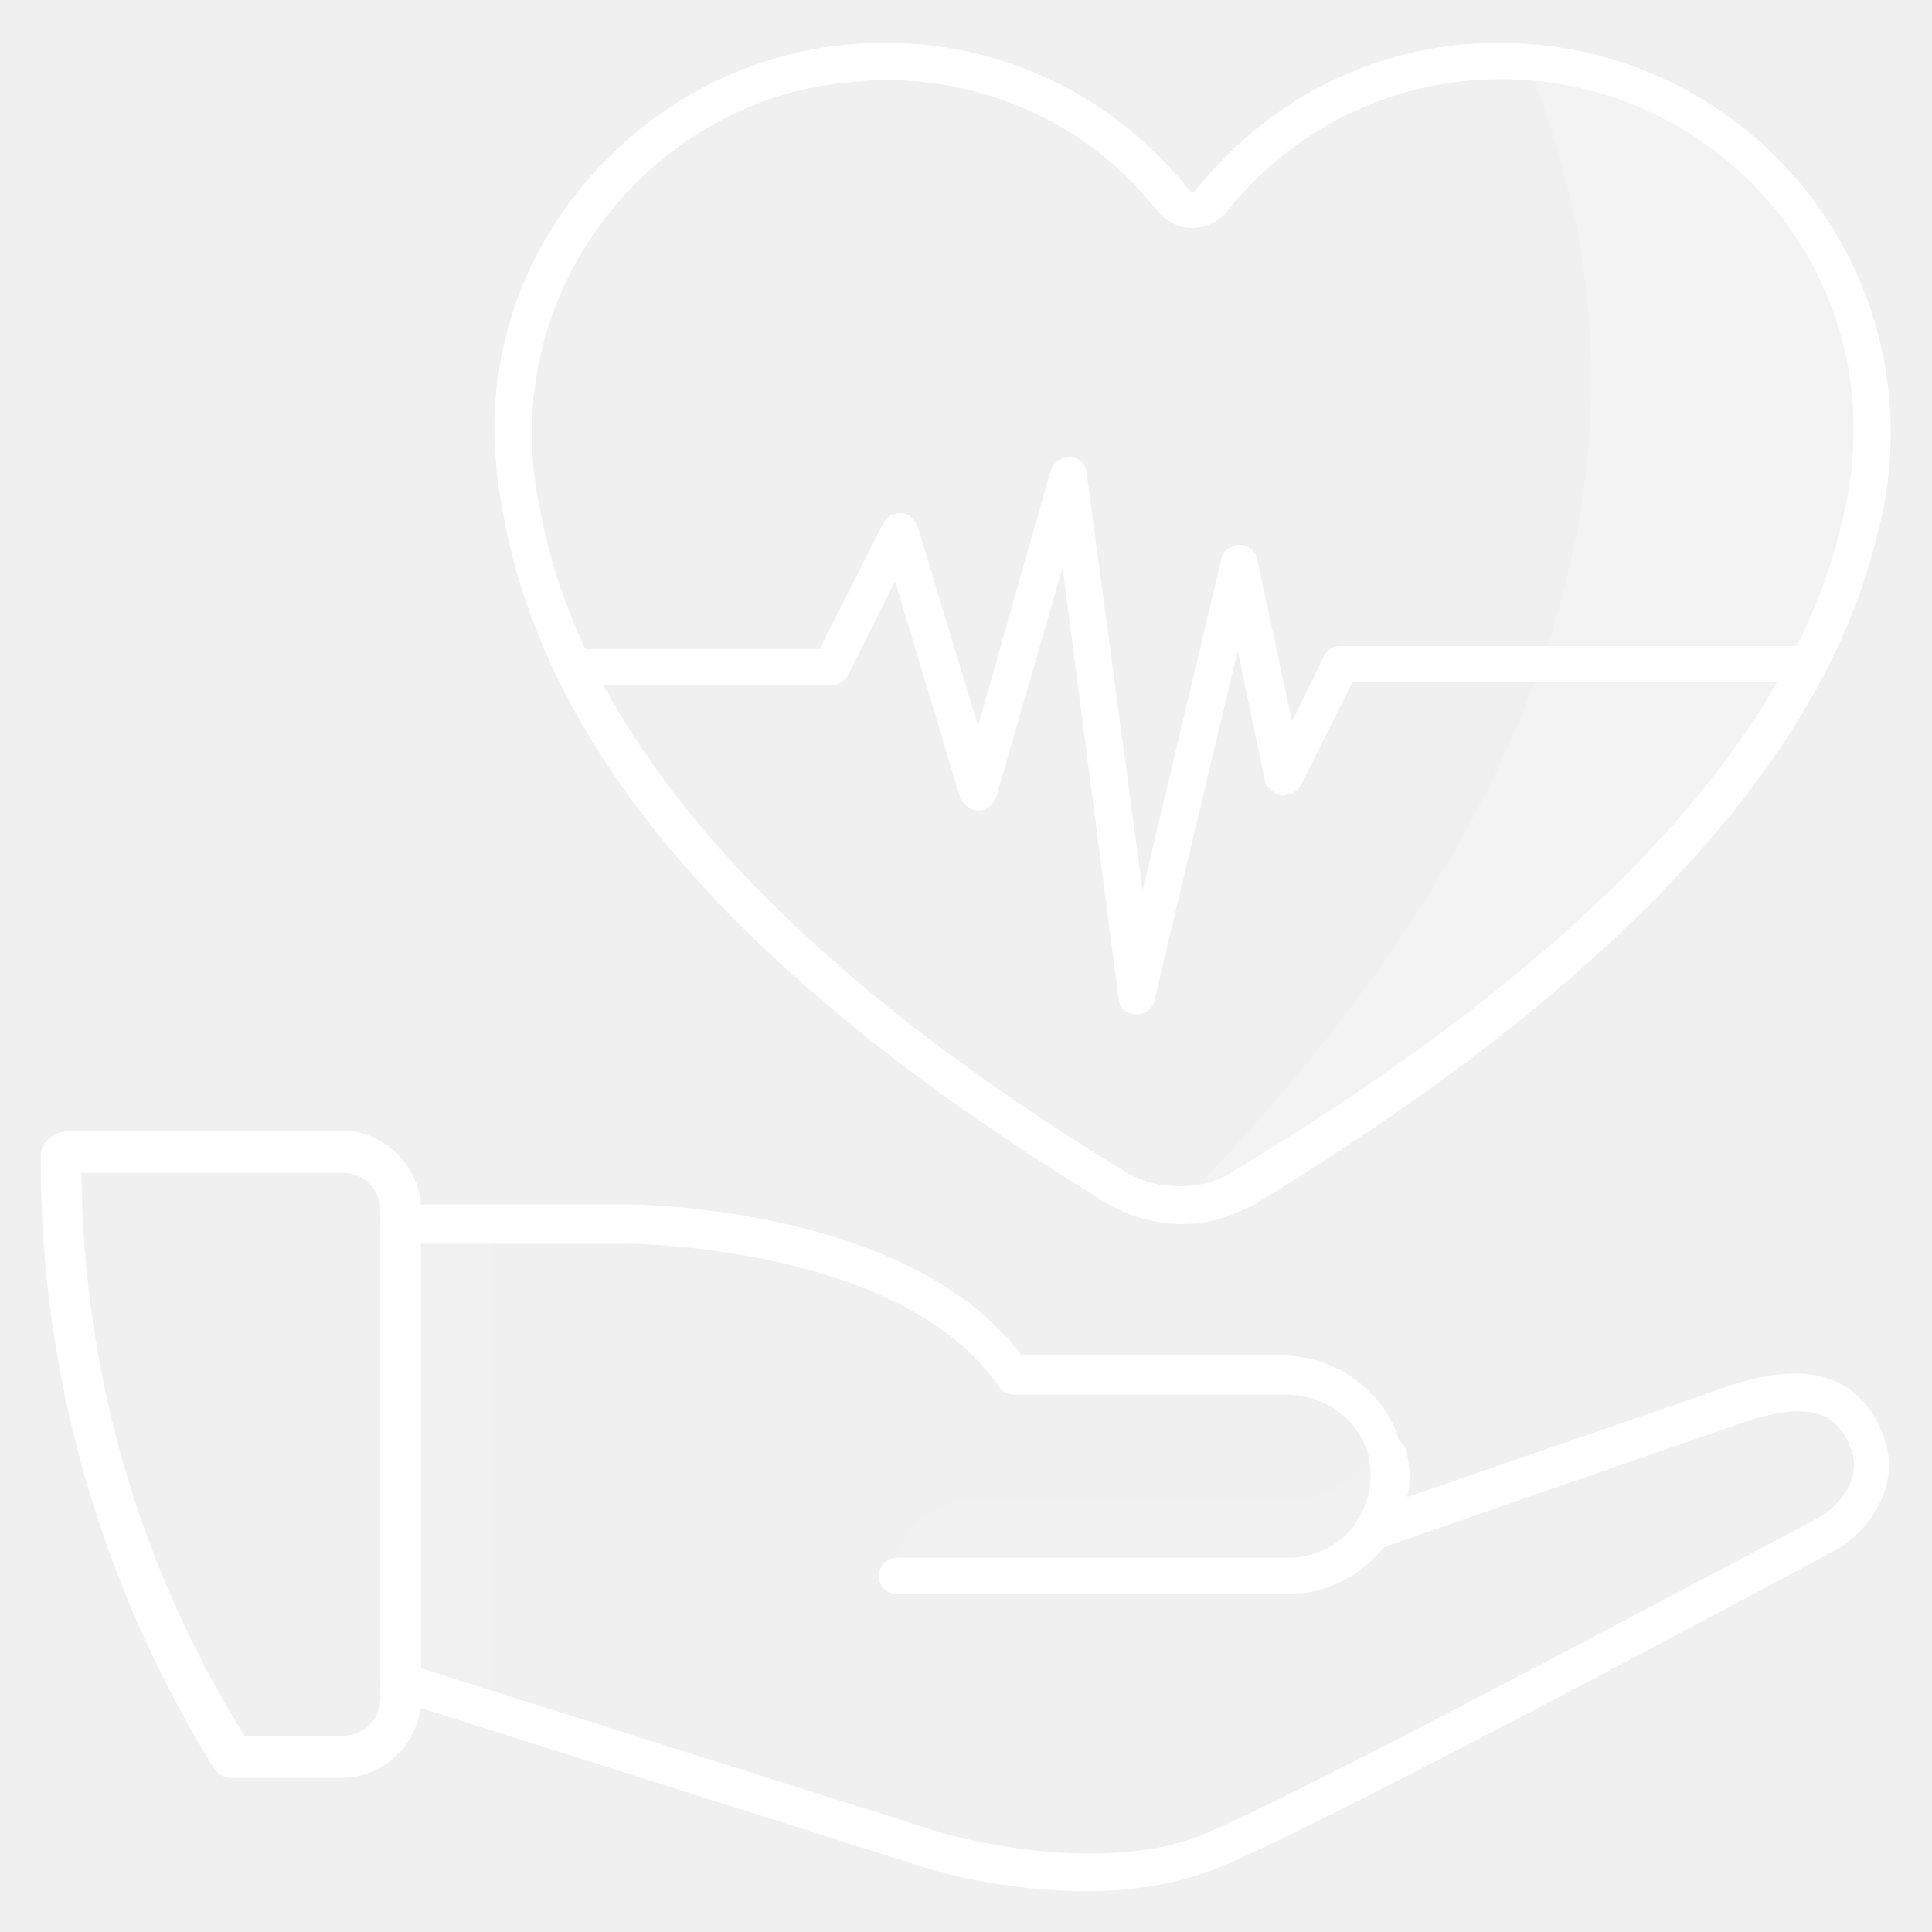
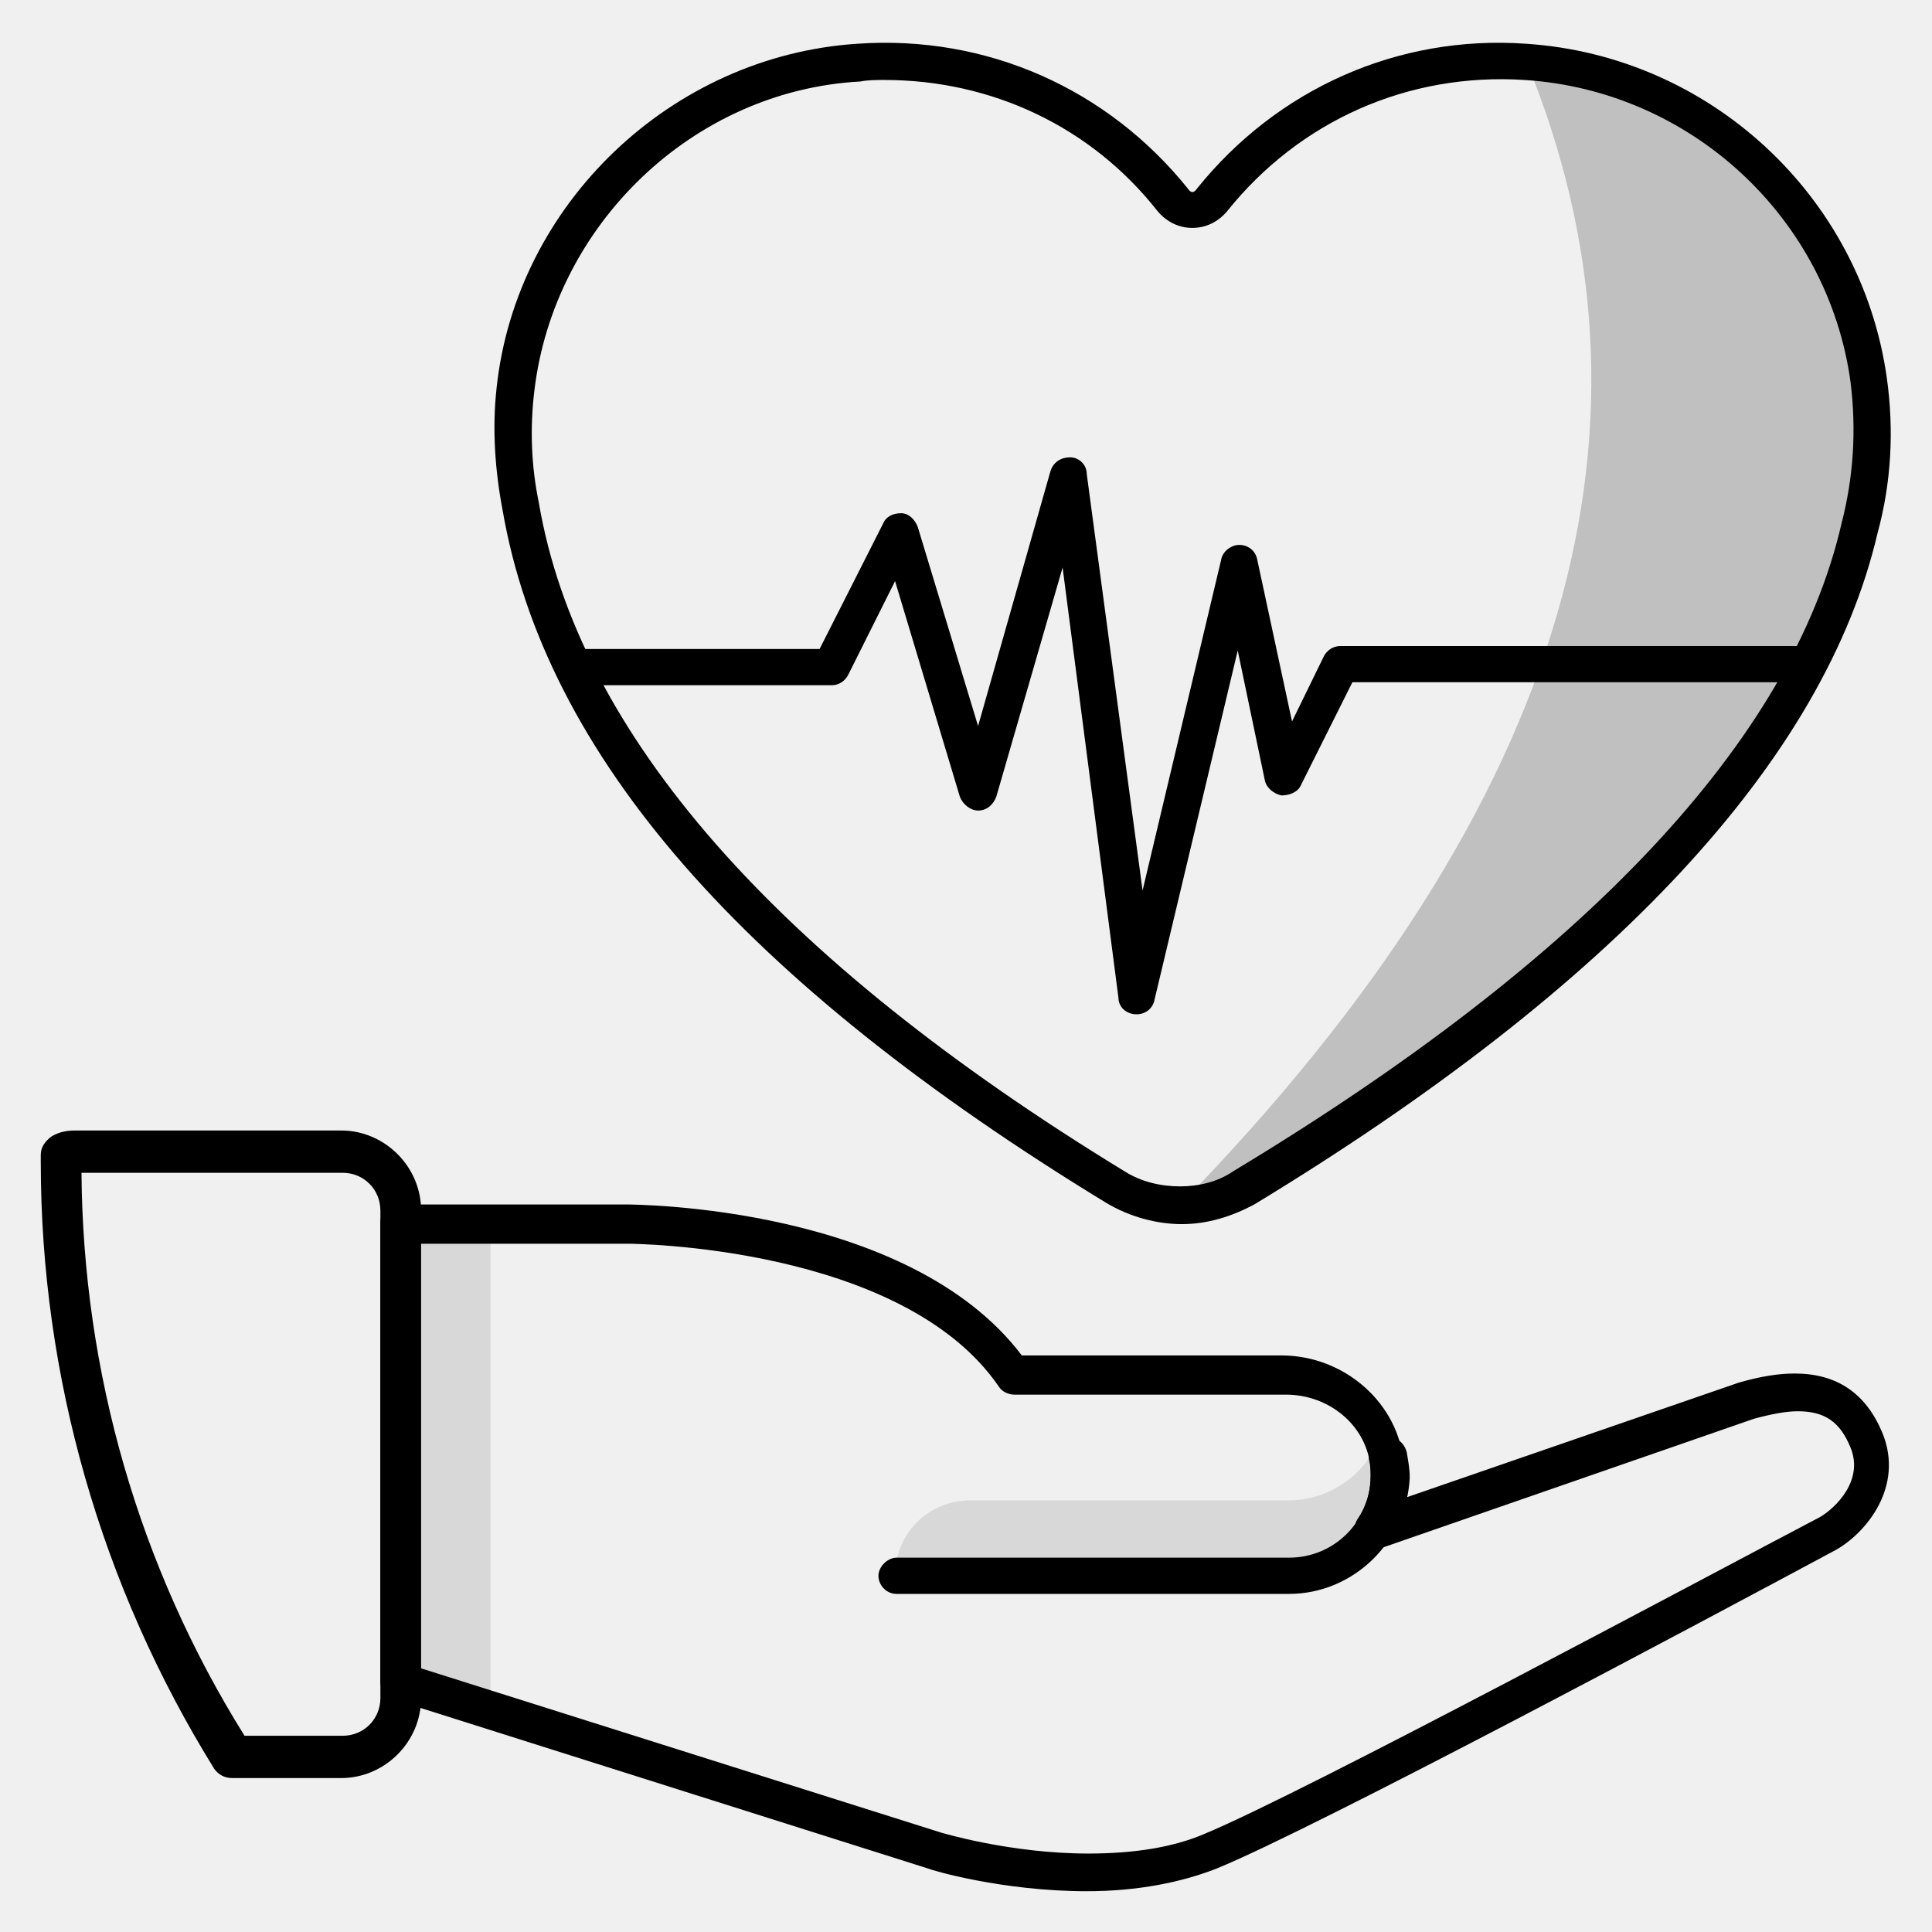
<svg xmlns="http://www.w3.org/2000/svg" width="28" height="28" viewBox="0 0 28 28" fill="none">
  <g clip-path="url(#clip0_0_1)">
-     <path d="M15.75 27.409C14.525 27.409 13.497 27.103 13.453 27.081L5.709 24.631C5.6 24.587 5.513 24.5 5.513 24.369V17.719C5.513 17.566 5.644 17.456 5.775 17.456H9.056C9.231 17.456 13.169 17.478 14.809 19.644H18.572C19.491 19.644 20.278 20.344 20.344 21.219C20.366 21.394 20.344 21.547 20.322 21.722L25.2 20.038C25.506 19.95 25.769 19.906 26.009 19.906C26.622 19.906 27.038 20.191 27.278 20.759C27.606 21.547 27.038 22.225 26.6 22.466C24.85 23.406 19.075 26.491 17.631 27.081C17.128 27.278 16.494 27.409 15.75 27.409ZM6.081 24.172L13.628 26.556C13.628 26.556 14.634 26.863 15.772 26.863C16.428 26.863 16.997 26.775 17.456 26.578C18.878 25.988 24.631 22.903 26.381 21.984C26.6 21.853 27.016 21.459 26.819 20.978C26.666 20.606 26.447 20.453 26.053 20.453C25.878 20.453 25.659 20.497 25.419 20.562L19.994 22.444C19.95 22.466 19.906 22.466 19.841 22.444C19.753 22.422 19.666 22.356 19.644 22.291C19.622 22.225 19.622 22.116 19.666 22.028C19.819 21.809 19.884 21.547 19.863 21.284C19.819 20.672 19.272 20.212 18.637 20.212H14.7C14.613 20.212 14.525 20.169 14.481 20.103C13.081 18.047 9.144 18.025 9.1 18.025H6.081V24.172Z" fill="white" />
+     <path d="M15.75 27.409C14.525 27.409 13.497 27.103 13.453 27.081L5.709 24.631C5.6 24.587 5.513 24.5 5.513 24.369V17.719C5.513 17.566 5.644 17.456 5.775 17.456H9.056C9.231 17.456 13.169 17.478 14.809 19.644H18.572C19.491 19.644 20.278 20.344 20.344 21.219C20.366 21.394 20.344 21.547 20.322 21.722L25.2 20.038C25.506 19.95 25.769 19.906 26.009 19.906C26.622 19.906 27.038 20.191 27.278 20.759C27.606 21.547 27.038 22.225 26.6 22.466C24.85 23.406 19.075 26.491 17.631 27.081C17.128 27.278 16.494 27.409 15.75 27.409ZM6.081 24.172L13.628 26.556C13.628 26.556 14.634 26.863 15.772 26.863C16.428 26.863 16.997 26.775 17.456 26.578C18.878 25.988 24.631 22.903 26.381 21.984C26.6 21.853 27.016 21.459 26.819 20.978C26.666 20.606 26.447 20.453 26.053 20.453C25.878 20.453 25.659 20.497 25.419 20.562L19.994 22.444C19.95 22.466 19.906 22.466 19.841 22.444C19.753 22.422 19.666 22.356 19.644 22.291C19.622 22.225 19.622 22.116 19.666 22.028C19.819 21.809 19.884 21.547 19.863 21.284C19.819 20.672 19.272 20.212 18.637 20.212H14.7C14.613 20.212 14.525 20.169 14.481 20.103C13.081 18.047 9.144 18.025 9.1 18.025H6.081V24.172Z" fill="black" />
    <g opacity="0.1">
-       <path d="M18.681 21.744H14.066C13.453 21.744 12.972 22.225 12.972 22.837H18.659C19.469 22.837 20.103 22.181 20.103 21.394C20.103 21.284 20.081 20.716 20.059 20.606C19.95 21.241 19.359 21.744 18.681 21.744Z" fill="white" />
+       <path d="M18.681 21.744H14.066C13.453 21.744 12.972 22.225 12.972 22.837H18.659C19.469 22.837 20.103 22.181 20.103 21.394C20.103 21.284 20.081 20.716 20.059 20.606C19.95 21.241 19.359 21.744 18.681 21.744Z" fill="black" />
    </g>
-     <path d="M18.681 23.1H12.994C12.841 23.1 12.731 22.969 12.731 22.837C12.731 22.706 12.863 22.575 12.994 22.575H18.681C19.337 22.575 19.863 22.05 19.863 21.394C19.863 21.306 19.863 21.241 19.841 21.153C19.819 21 19.906 20.869 20.059 20.825C20.212 20.803 20.344 20.891 20.387 21.044C20.409 21.175 20.431 21.284 20.431 21.416C20.387 22.334 19.622 23.1 18.681 23.1Z" fill="white" />
+     <path d="M18.681 23.1H12.994C12.841 23.1 12.731 22.969 12.731 22.837C12.731 22.706 12.863 22.575 12.994 22.575H18.681C19.337 22.575 19.863 22.05 19.863 21.394C19.863 21.306 19.863 21.241 19.841 21.153C19.819 21 19.906 20.869 20.059 20.825C20.212 20.803 20.344 20.891 20.387 21.044C20.409 21.175 20.431 21.284 20.431 21.416C20.387 22.334 19.622 23.1 18.681 23.1Z" fill="black" />
    <g opacity="0.1">
-       <path d="M7.109 24.609V17.719H5.797V24.369L7.109 24.784C7.109 24.719 7.109 24.675 7.109 24.609Z" fill="white" />
+       <path d="M7.109 24.609V17.719H5.797V24.369L7.109 24.784C7.109 24.719 7.109 24.675 7.109 24.609Z" fill="black" />
    </g>
-     <path d="M4.944 25.769H3.369C3.259 25.769 3.172 25.725 3.106 25.637C1.466 22.991 0.591 19.95 0.591 16.844C0.591 16.822 0.591 16.8 0.591 16.778V16.734C0.591 16.625 0.656 16.538 0.744 16.472C0.853 16.406 0.962 16.384 1.094 16.384H4.944C5.578 16.384 6.103 16.909 6.103 17.544V24.609C6.103 25.244 5.578 25.769 4.944 25.769ZM3.544 25.156H4.966C5.272 25.156 5.513 24.916 5.513 24.609V17.544C5.513 17.238 5.272 16.997 4.966 16.997H1.181C1.203 19.884 2.013 22.706 3.544 25.156Z" fill="white" />
-     <path d="M16.472 14.7C16.319 14.7 16.209 14.591 16.209 14.459L15.4 8.225L14.438 11.55C14.394 11.659 14.306 11.747 14.175 11.747C14.066 11.747 13.956 11.659 13.912 11.55L12.972 8.422L12.294 9.778C12.25 9.866 12.162 9.931 12.053 9.931H8.312C8.159 9.931 8.05 9.8 8.05 9.669C8.05 9.537 8.181 9.406 8.312 9.406H11.878L12.797 7.591C12.841 7.481 12.95 7.438 13.059 7.438C13.169 7.438 13.256 7.525 13.3 7.634L14.175 10.522L15.225 6.825C15.269 6.694 15.378 6.628 15.509 6.628C15.641 6.628 15.75 6.737 15.75 6.869L16.559 12.906L17.697 8.116C17.719 7.984 17.85 7.897 17.959 7.897C18.091 7.897 18.2 7.984 18.222 8.116L18.725 10.456L19.184 9.516C19.228 9.428 19.316 9.363 19.425 9.363H26.184C26.337 9.363 26.447 9.494 26.447 9.625C26.447 9.756 26.316 9.887 26.184 9.887H19.6L18.856 11.375C18.812 11.484 18.681 11.528 18.572 11.528C18.462 11.506 18.353 11.419 18.331 11.309L17.938 9.428L16.734 14.481C16.712 14.613 16.603 14.7 16.472 14.7Z" fill="white" />
-     <path d="M17.128 17.741C16.756 17.741 16.363 17.631 16.034 17.434C10.762 14.219 7.897 10.938 7.284 7.394C7.175 6.825 7.131 6.213 7.197 5.622C7.481 2.953 9.734 0.809 12.425 0.634C14.306 0.503 16.056 1.291 17.216 2.734C17.259 2.8 17.303 2.8 17.347 2.734C18.506 1.291 20.256 0.503 22.116 0.634C24.784 0.809 26.972 2.844 27.344 5.469C27.453 6.234 27.409 7 27.212 7.722C26.447 11.003 23.406 14.284 18.178 17.456C17.85 17.631 17.5 17.741 17.128 17.741ZM12.819 1.159C12.709 1.159 12.578 1.159 12.469 1.181C10.041 1.312 8.028 3.259 7.744 5.666C7.678 6.213 7.7 6.759 7.809 7.284C8.378 10.631 11.244 13.891 16.297 16.975C16.538 17.128 16.822 17.194 17.106 17.194C17.369 17.194 17.653 17.128 17.872 16.975C22.991 13.891 25.966 10.719 26.688 7.591C26.863 6.912 26.906 6.234 26.819 5.534C26.491 3.15 24.5 1.312 22.094 1.159C20.409 1.05 18.834 1.75 17.784 3.062C17.653 3.216 17.478 3.303 17.281 3.303C17.084 3.303 16.909 3.216 16.778 3.062C15.816 1.837 14.372 1.159 12.819 1.159Z" fill="white" />
-     <path opacity="0.2" d="M17.106 17.456C17.434 17.456 17.741 17.369 18.025 17.194C23.297 14 26.206 10.828 26.95 7.634C27.125 6.956 27.191 6.234 27.081 5.491C26.731 2.997 24.631 1.05 22.116 0.875C24.259 6.081 22.837 11.572 17.106 17.456Z" fill="white" />
+     <path d="M4.944 25.769H3.369C3.259 25.769 3.172 25.725 3.106 25.637C1.466 22.991 0.591 19.95 0.591 16.844C0.591 16.822 0.591 16.8 0.591 16.778V16.734C0.591 16.625 0.656 16.538 0.744 16.472C0.853 16.406 0.962 16.384 1.094 16.384H4.944C5.578 16.384 6.103 16.909 6.103 17.544V24.609C6.103 25.244 5.578 25.769 4.944 25.769ZM3.544 25.156H4.966C5.272 25.156 5.513 24.916 5.513 24.609V17.544C5.513 17.238 5.272 16.997 4.966 16.997H1.181C1.203 19.884 2.013 22.706 3.544 25.156Z" fill="black" />
+     <path d="M16.472 14.7C16.319 14.7 16.209 14.591 16.209 14.459L15.4 8.225L14.438 11.55C14.394 11.659 14.306 11.747 14.175 11.747C14.066 11.747 13.956 11.659 13.912 11.55L12.972 8.422L12.294 9.778C12.25 9.866 12.162 9.931 12.053 9.931H8.312C8.159 9.931 8.05 9.8 8.05 9.669C8.05 9.537 8.181 9.406 8.312 9.406H11.878L12.797 7.591C12.841 7.481 12.95 7.438 13.059 7.438C13.169 7.438 13.256 7.525 13.3 7.634L14.175 10.522L15.225 6.825C15.269 6.694 15.378 6.628 15.509 6.628C15.641 6.628 15.75 6.737 15.75 6.869L16.559 12.906L17.697 8.116C17.719 7.984 17.85 7.897 17.959 7.897C18.091 7.897 18.2 7.984 18.222 8.116L18.725 10.456L19.184 9.516C19.228 9.428 19.316 9.363 19.425 9.363H26.184C26.337 9.363 26.447 9.494 26.447 9.625C26.447 9.756 26.316 9.887 26.184 9.887H19.6L18.856 11.375C18.812 11.484 18.681 11.528 18.572 11.528C18.462 11.506 18.353 11.419 18.331 11.309L17.938 9.428L16.734 14.481C16.712 14.613 16.603 14.7 16.472 14.7Z" fill="black" />
+     <path d="M17.128 17.741C16.756 17.741 16.363 17.631 16.034 17.434C10.762 14.219 7.897 10.938 7.284 7.394C7.175 6.825 7.131 6.213 7.197 5.622C7.481 2.953 9.734 0.809 12.425 0.634C14.306 0.503 16.056 1.291 17.216 2.734C17.259 2.8 17.303 2.8 17.347 2.734C18.506 1.291 20.256 0.503 22.116 0.634C24.784 0.809 26.972 2.844 27.344 5.469C27.453 6.234 27.409 7 27.212 7.722C26.447 11.003 23.406 14.284 18.178 17.456C17.85 17.631 17.5 17.741 17.128 17.741ZM12.819 1.159C12.709 1.159 12.578 1.159 12.469 1.181C10.041 1.312 8.028 3.259 7.744 5.666C7.678 6.213 7.7 6.759 7.809 7.284C8.378 10.631 11.244 13.891 16.297 16.975C16.538 17.128 16.822 17.194 17.106 17.194C17.369 17.194 17.653 17.128 17.872 16.975C22.991 13.891 25.966 10.719 26.688 7.591C26.863 6.912 26.906 6.234 26.819 5.534C26.491 3.15 24.5 1.312 22.094 1.159C20.409 1.05 18.834 1.75 17.784 3.062C17.653 3.216 17.478 3.303 17.281 3.303C17.084 3.303 16.909 3.216 16.778 3.062C15.816 1.837 14.372 1.159 12.819 1.159Z" fill="black" />
+     <path opacity="0.2" d="M17.106 17.456C17.434 17.456 17.741 17.369 18.025 17.194C23.297 14 26.206 10.828 26.95 7.634C27.125 6.956 27.191 6.234 27.081 5.491C26.731 2.997 24.631 1.05 22.116 0.875C24.259 6.081 22.837 11.572 17.106 17.456Z" fill="black" />
  </g>
  <defs>
    <clipPath id="clip0_0_1">
      <rect width="28" height="28" fill="white" />
    </clipPath>
  </defs>
</svg>
